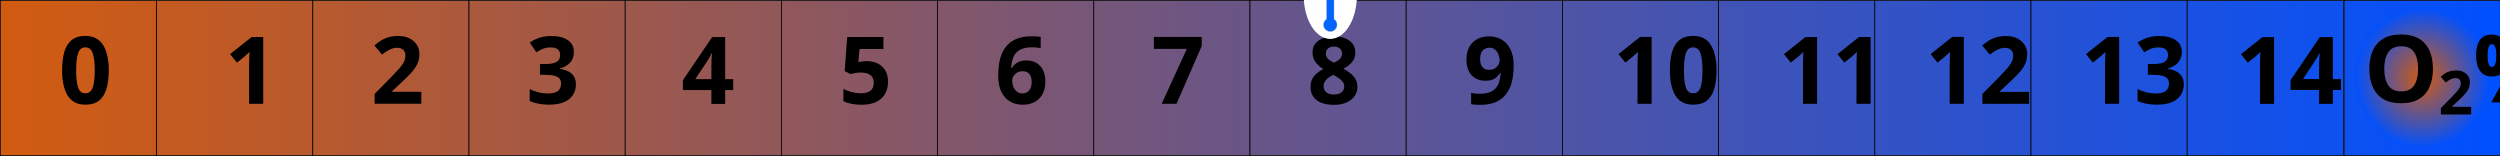
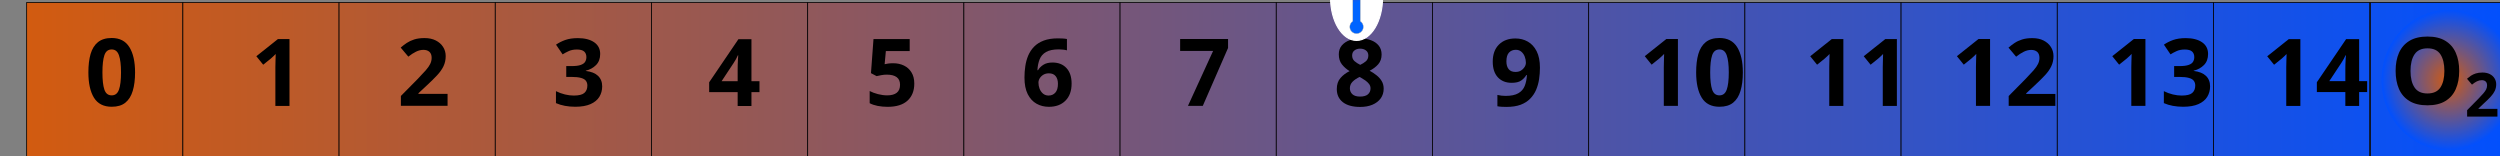
<svg xmlns="http://www.w3.org/2000/svg" xmlns:xlink="http://www.w3.org/1999/xlink" width="603.243mm" height="37.642mm" viewBox="0 0 603.243 37.642" version="1.1" id="svg8">
  <defs id="defs2">
    <linearGradient id="linearGradient1558">
      <stop style="stop-color:#d25b10;stop-opacity:1" offset="0" id="stop1554" />
      <stop style="stop-color:#0050ff;stop-opacity:1" offset="1" id="stop1556" />
    </linearGradient>
    <linearGradient xlink:href="#linearGradient1558" id="linearGradient2380" gradientUnits="userSpaceOnUse" x1="-158.791" y1="25.235" x2="444.452" y2="25.235" />
    <linearGradient xlink:href="#linearGradient1558" id="linearGradient2382" gradientUnits="userSpaceOnUse" x1="-158.791" y1="25.235" x2="444.452" y2="25.235" />
    <linearGradient xlink:href="#linearGradient1558" id="linearGradient2384" gradientUnits="userSpaceOnUse" x1="-158.791" y1="25.235" x2="444.452" y2="25.235" />
    <linearGradient xlink:href="#linearGradient1558" id="linearGradient2386" gradientUnits="userSpaceOnUse" x1="-158.791" y1="25.235" x2="444.452" y2="25.235" />
    <linearGradient xlink:href="#linearGradient1558" id="linearGradient2388" gradientUnits="userSpaceOnUse" x1="-158.791" y1="25.235" x2="444.452" y2="25.235" />
    <linearGradient xlink:href="#linearGradient1558" id="linearGradient2390" gradientUnits="userSpaceOnUse" x1="-158.791" y1="25.235" x2="444.452" y2="25.235" />
    <linearGradient xlink:href="#linearGradient1558" id="linearGradient2392" gradientUnits="userSpaceOnUse" x1="-158.791" y1="25.235" x2="444.452" y2="25.235" />
    <linearGradient xlink:href="#linearGradient1558" id="linearGradient2394" gradientUnits="userSpaceOnUse" x1="-158.791" y1="25.235" x2="444.452" y2="25.235" />
    <linearGradient xlink:href="#linearGradient1558" id="linearGradient2396" gradientUnits="userSpaceOnUse" x1="-158.791" y1="25.235" x2="444.452" y2="25.235" />
    <linearGradient xlink:href="#linearGradient1558" id="linearGradient2398" gradientUnits="userSpaceOnUse" x1="-158.791" y1="25.235" x2="444.452" y2="25.235" />
    <linearGradient xlink:href="#linearGradient1558" id="linearGradient2400" gradientUnits="userSpaceOnUse" x1="-158.791" y1="25.235" x2="444.452" y2="25.235" />
    <linearGradient xlink:href="#linearGradient1558" id="linearGradient2402" gradientUnits="userSpaceOnUse" x1="-158.791" y1="25.235" x2="444.452" y2="25.235" />
    <linearGradient xlink:href="#linearGradient1558" id="linearGradient2404" gradientUnits="userSpaceOnUse" x1="-158.791" y1="25.235" x2="444.452" y2="25.235" />
    <linearGradient xlink:href="#linearGradient1558" id="linearGradient2406" gradientUnits="userSpaceOnUse" x1="-158.791" y1="25.235" x2="444.452" y2="25.235" />
    <linearGradient xlink:href="#linearGradient1558" id="linearGradient2408" gradientUnits="userSpaceOnUse" x1="-158.791" y1="25.235" x2="444.452" y2="25.235" />
    <linearGradient xlink:href="#linearGradient1558" id="linearGradient2410" gradientUnits="userSpaceOnUse" x1="-158.791" y1="25.235" x2="444.452" y2="25.235" gradientTransform="translate(0.1789642)" />
    <linearGradient gradientTransform="matrix(-0.03330602,0,0,0.03330602,160.0995,-63.60227)" xlink:href="#red-to-blue" id="linearGradient985-4" x1="322.02" y1="8.408" x2="187.77" y2="489.913" gradientUnits="userSpaceOnUse" />
    <linearGradient id="red-to-blue">
      <stop id="stop1019" offset="0" style="stop-color:#ff0000;stop-opacity:1;" />
      <stop id="stop1021" offset="1" style="stop-color:#0064ff;stop-opacity:1" />
    </linearGradient>
    <radialGradient xlink:href="#linearGradient1558" id="radialGradient3201" cx="425.691" cy="25.235" fx="425.691" fy="25.235" r="16.286" gradientTransform="matrix(1,0,0,1.046921,0,-1.184046)" gradientUnits="userSpaceOnUse" />
  </defs>
  <g id="layer1" transform="translate(158.7913,-6.414294)">
    <text xml:space="preserve" style="font-style:normal;font-variant:normal;font-weight:normal;font-stretch:normal;font-size:16.933px;line-height:1.25;font-family:Uroob;-inkscape-font-specification:Uroob;letter-spacing:0px;word-spacing:0px;fill:#000000;fill-opacity:1;stroke:none;stroke-width:0.265;" x="-111.125" y="126.911" id="text930">
      <tspan id="tspan928" x="-111.125" y="136.171" style="stroke-width:0.265;-inkscape-font-specification:Uroob;font-family:Uroob;font-weight:normal;font-style:normal;font-stretch:normal;font-variant:normal;font-size:16.933px;" />
    </text>
    <text xml:space="preserve" style="font-style:normal;font-variant:normal;font-weight:normal;font-stretch:normal;font-size:16.933px;line-height:1.25;font-family:Uroob;-inkscape-font-specification:Uroob;letter-spacing:0px;word-spacing:0px;fill:#000000;fill-opacity:1;stroke:none;stroke-width:0.265;" x="-102.054" y="26.369" id="text1056">
      <tspan id="tspan1054" x="-102.054" y="35.629" style="stroke-width:0.265;-inkscape-font-specification:Uroob;font-family:Uroob;font-weight:normal;font-style:normal;font-stretch:normal;font-variant:normal;font-size:16.933px;" />
    </text>
    <g id="g2476">
-       <rect y="6.509" x="-158.697" height="37.452" width="37.691" id="rect833" style="opacity:1;fill:url(#linearGradient2380);fill-opacity:1;stroke:#000000;stroke-width:0.189;stroke-miterlimit:4;stroke-dasharray:none;stroke-opacity:1" class="oxygen-0" />
-       <rect y="6.509" x="-121.006" height="37.452" width="37.691" id="rect833-3" style="opacity:1;fill:url(#linearGradient2382);fill-opacity:1;stroke:#000000;stroke-width:0.189;stroke-miterlimit:4;stroke-dasharray:none;stroke-opacity:1" class="oxygen-1" />
-       <rect y="6.509" x="-83.315" height="37.452" width="37.691" id="rect833-6" style="opacity:1;fill:url(#linearGradient2384);fill-opacity:1;stroke:#000000;stroke-width:0.189;stroke-miterlimit:4;stroke-dasharray:none;stroke-opacity:1" class="oxygen-2" />
-       <rect y="6.509" x="-45.624" height="37.452" width="37.691" id="rect833-3-7" style="opacity:1;fill:url(#linearGradient2386);fill-opacity:1;stroke:#000000;stroke-width:0.189;stroke-miterlimit:4;stroke-dasharray:none;stroke-opacity:1" class="oxygen-3" />
-       <rect y="6.509" x="-7.933" height="37.452" width="37.691" id="rect833-5" style="opacity:1;fill:url(#linearGradient2388);fill-opacity:1;stroke:#000000;stroke-width:0.189;stroke-miterlimit:4;stroke-dasharray:none;stroke-opacity:1" class="oxygen-4" />
-       <rect y="6.509" x="29.758" height="37.452" width="37.691" id="rect833-3-3" style="opacity:1;fill:url(#linearGradient2390);fill-opacity:1;stroke:#000000;stroke-width:0.189;stroke-miterlimit:4;stroke-dasharray:none;stroke-opacity:1" class="oxygen-5" />
-       <rect y="6.509" x="67.449" height="37.452" width="37.691" id="rect833-6-5" style="opacity:1;fill:url(#linearGradient2392);fill-opacity:1;stroke:#000000;stroke-width:0.189;stroke-miterlimit:4;stroke-dasharray:none;stroke-opacity:1" class="oxygen-6" />
-       <rect y="6.509" x="105.139" height="37.452" width="37.691" id="rect833-3-7-6" style="opacity:1;fill:url(#linearGradient2394);fill-opacity:1;stroke:#000000;stroke-width:0.189;stroke-miterlimit:4;stroke-dasharray:none;stroke-opacity:1" class="oxygen-7" />
-       <rect y="6.509" x="142.83" height="37.452" width="37.691" id="rect833-2" style="opacity:1;fill:url(#linearGradient2396);fill-opacity:1;stroke:#000000;stroke-width:0.189;stroke-miterlimit:4;stroke-dasharray:none;stroke-opacity:1" class="oxygen-8" />
-       <rect y="6.509" x="180.521" height="37.452" width="37.691" id="rect833-3-9" style="opacity:1;fill:url(#linearGradient2398);fill-opacity:1;stroke:#000000;stroke-width:0.189;stroke-miterlimit:4;stroke-dasharray:none;stroke-opacity:1" class="oxygen-9" />
-       <rect y="6.509" x="218.212" height="37.452" width="37.691" id="rect833-6-1" style="opacity:1;fill:url(#linearGradient2400);fill-opacity:1;stroke:#000000;stroke-width:0.189;stroke-miterlimit:4;stroke-dasharray:none;stroke-opacity:1" class="oxygen-10" />
-       <rect y="6.509" x="255.903" height="37.452" width="37.691" id="rect833-3-7-2" style="opacity:1;fill:url(#linearGradient2402);fill-opacity:1;stroke:#000000;stroke-width:0.189;stroke-miterlimit:4;stroke-dasharray:none;stroke-opacity:1" class="oxygen-11" />
-       <rect y="6.509" x="293.594" height="37.452" width="37.691" id="rect833-5-7" style="opacity:1;fill:url(#linearGradient2404);fill-opacity:1;stroke:#000000;stroke-width:0.189;stroke-miterlimit:4;stroke-dasharray:none;stroke-opacity:1" class="oxygen-12" />
-       <rect y="6.509" x="331.285" height="37.452" width="37.691" id="rect833-3-3-0" style="opacity:1;fill:url(#linearGradient2406);fill-opacity:1;stroke:#000000;stroke-width:0.189;stroke-miterlimit:4;stroke-dasharray:none;stroke-opacity:1" class="oxygen-13" />
-       <rect y="6.509" x="368.976" height="37.452" width="37.691" id="rect833-6-5-9" style="opacity:1;fill:url(#linearGradient2408);fill-opacity:1;stroke:#000000;stroke-width:0.189;stroke-miterlimit:4;stroke-dasharray:none;stroke-opacity:1" class="oxygen-14" />
-       <rect y="6.509" x="406.845" height="37.452" width="37.691" id="rect833-3-7-6-3" style="opacity:1;fill:url(#linearGradient2410);fill-opacity:1;stroke:#000000;stroke-width:0.189;stroke-miterlimit:4;stroke-dasharray:none;stroke-opacity:1" />
-       <text id="text1052" y="31.453" x="-144.619" style="font-style:normal;font-variant:normal;font-weight:bold;font-stretch:normal;font-size:22.578px;line-height:1.25;font-family:Uroob;-inkscape-font-specification:'Uroob, Bold';font-variant-ligatures:normal;font-variant-caps:normal;font-variant-numeric:normal;font-feature-settings:normal;text-align:start;letter-spacing:0px;word-spacing:0px;writing-mode:lr-tb;text-anchor:start;fill:#000000;fill-opacity:1;stroke:none;stroke-width:0.265" xml:space="preserve">
-         <tspan style="font-style:normal;font-variant:normal;font-weight:bold;font-stretch:normal;font-size:22.578px;font-family:Uroob;-inkscape-font-specification:'Uroob, Bold';font-variant-ligatures:normal;font-variant-caps:normal;font-variant-numeric:normal;font-feature-settings:normal;text-align:start;writing-mode:lr-tb;text-anchor:start;stroke-width:0.265" y="31.453" x="-144.619" id="tspan1050">0</tspan>
-       </text>
-       <text id="text1060" y="31.464" x="-104.605" style="font-style:normal;font-variant:normal;font-weight:bold;font-stretch:normal;font-size:22.578px;line-height:1.25;font-family:Uroob;-inkscape-font-specification:'Uroob, Bold';font-variant-ligatures:normal;font-variant-caps:normal;font-variant-numeric:normal;font-feature-settings:normal;text-align:start;letter-spacing:0px;word-spacing:0px;writing-mode:lr-tb;text-anchor:start;fill:#000000;fill-opacity:1;stroke:none;stroke-width:0.265" xml:space="preserve">
-         <tspan style="font-style:normal;font-variant:normal;font-weight:bold;font-stretch:normal;font-size:22.578px;font-family:Uroob;-inkscape-font-specification:'Uroob, Bold';font-variant-ligatures:normal;font-variant-caps:normal;font-variant-numeric:normal;font-feature-settings:normal;text-align:start;writing-mode:lr-tb;text-anchor:start;stroke-width:0.265" y="31.464" x="-104.605" id="tspan1058">1</tspan>
-       </text>
-       <text id="text1064" y="31.442" x="-69.304" style="font-style:normal;font-variant:normal;font-weight:bold;font-stretch:normal;font-size:22.578px;line-height:1.25;font-family:Uroob;-inkscape-font-specification:'Uroob, Bold';font-variant-ligatures:normal;font-variant-caps:normal;font-variant-numeric:normal;font-feature-settings:normal;text-align:start;letter-spacing:0px;word-spacing:0px;writing-mode:lr-tb;text-anchor:start;fill:#000000;fill-opacity:1;stroke:none;stroke-width:0.265" xml:space="preserve">
-         <tspan style="font-style:normal;font-variant:normal;font-weight:bold;font-stretch:normal;font-size:22.578px;font-family:Uroob;-inkscape-font-specification:'Uroob, Bold';font-variant-ligatures:normal;font-variant-caps:normal;font-variant-numeric:normal;font-feature-settings:normal;text-align:start;writing-mode:lr-tb;text-anchor:start;stroke-width:0.265" y="31.442" x="-69.304" id="tspan1062">2</tspan>
-       </text>
-       <text id="text1068" y="31.453" x="-31.839" style="font-style:normal;font-variant:normal;font-weight:bold;font-stretch:normal;font-size:22.578px;line-height:1.25;font-family:Uroob;-inkscape-font-specification:'Uroob, Bold';font-variant-ligatures:normal;font-variant-caps:normal;font-variant-numeric:normal;font-feature-settings:normal;text-align:start;letter-spacing:0px;word-spacing:0px;writing-mode:lr-tb;text-anchor:start;fill:#000000;fill-opacity:1;stroke:none;stroke-width:0.265" xml:space="preserve">
-         <tspan style="font-style:normal;font-variant:normal;font-weight:bold;font-stretch:normal;font-size:22.578px;font-family:Uroob;-inkscape-font-specification:'Uroob, Bold';font-variant-ligatures:normal;font-variant-caps:normal;font-variant-numeric:normal;font-feature-settings:normal;text-align:start;writing-mode:lr-tb;text-anchor:start;stroke-width:0.265" y="31.453" x="-31.839" id="tspan1066">3</tspan>
-       </text>
-       <text id="text1072" y="31.486" x="5.599" style="font-style:normal;font-variant:normal;font-weight:bold;font-stretch:normal;font-size:22.578px;line-height:1.25;font-family:Uroob;-inkscape-font-specification:'Uroob, Bold';font-variant-ligatures:normal;font-variant-caps:normal;font-variant-numeric:normal;font-feature-settings:normal;text-align:start;letter-spacing:0px;word-spacing:0px;writing-mode:lr-tb;text-anchor:start;fill:#000000;fill-opacity:1;stroke:none;stroke-width:0.265" xml:space="preserve">
-         <tspan style="font-style:normal;font-variant:normal;font-weight:bold;font-stretch:normal;font-size:22.578px;font-family:Uroob;-inkscape-font-specification:'Uroob, Bold';font-variant-ligatures:normal;font-variant-caps:normal;font-variant-numeric:normal;font-feature-settings:normal;text-align:start;writing-mode:lr-tb;text-anchor:start;stroke-width:0.265" y="31.486" x="5.599" id="tspan1070">4</tspan>
-       </text>
-       <text id="text1076" y="31.469" x="43.609" style="font-style:normal;font-variant:normal;font-weight:bold;font-stretch:normal;font-size:22.578px;line-height:1.25;font-family:Uroob;-inkscape-font-specification:'Uroob, Bold';font-variant-ligatures:normal;font-variant-caps:normal;font-variant-numeric:normal;font-feature-settings:normal;text-align:start;letter-spacing:0px;word-spacing:0px;writing-mode:lr-tb;text-anchor:start;fill:#000000;fill-opacity:1;stroke:none;stroke-width:0.265" xml:space="preserve">
-         <tspan style="font-style:normal;font-variant:normal;font-weight:bold;font-stretch:normal;font-size:22.578px;font-family:Uroob;-inkscape-font-specification:'Uroob, Bold';font-variant-ligatures:normal;font-variant-caps:normal;font-variant-numeric:normal;font-feature-settings:normal;text-align:start;writing-mode:lr-tb;text-anchor:start;stroke-width:0.265" y="31.469" x="43.609" id="tspan1074">5</tspan>
-       </text>
-       <text id="text1080" y="31.464" x="81.272" style="font-style:normal;font-variant:normal;font-weight:bold;font-stretch:normal;font-size:22.578px;line-height:1.25;font-family:Uroob;-inkscape-font-specification:'Uroob, Bold';font-variant-ligatures:normal;font-variant-caps:normal;font-variant-numeric:normal;font-feature-settings:normal;text-align:start;letter-spacing:0px;word-spacing:0px;writing-mode:lr-tb;text-anchor:start;fill:#000000;fill-opacity:1;stroke:none;stroke-width:0.265" xml:space="preserve">
-         <tspan style="font-style:normal;font-variant:normal;font-weight:bold;font-stretch:normal;font-size:22.578px;font-family:Uroob;-inkscape-font-specification:'Uroob, Bold';font-variant-ligatures:normal;font-variant-caps:normal;font-variant-numeric:normal;font-feature-settings:normal;text-align:start;writing-mode:lr-tb;text-anchor:start;stroke-width:0.265" y="31.464" x="81.272" id="tspan1078">6</tspan>
-       </text>
-       <text id="text1084" y="31.453" x="119.024" style="font-style:normal;font-variant:normal;font-weight:bold;font-stretch:normal;font-size:22.578px;line-height:1.25;font-family:Uroob;-inkscape-font-specification:'Uroob, Bold';font-variant-ligatures:normal;font-variant-caps:normal;font-variant-numeric:normal;font-feature-settings:normal;text-align:start;letter-spacing:0px;word-spacing:0px;writing-mode:lr-tb;text-anchor:start;fill:#000000;fill-opacity:1;stroke:none;stroke-width:0.265" xml:space="preserve">
-         <tspan style="font-style:normal;font-variant:normal;font-weight:bold;font-stretch:normal;font-size:22.578px;font-family:Uroob;-inkscape-font-specification:'Uroob, Bold';font-variant-ligatures:normal;font-variant-caps:normal;font-variant-numeric:normal;font-feature-settings:normal;text-align:start;writing-mode:lr-tb;text-anchor:start;stroke-width:0.265" y="31.453" x="119.024" id="tspan1082">7</tspan>
-       </text>
-       <text id="text1088" y="31.497" x="156.638" style="font-style:normal;font-variant:normal;font-weight:bold;font-stretch:normal;font-size:22.578px;line-height:1.25;font-family:Uroob;-inkscape-font-specification:'Uroob, Bold';font-variant-ligatures:normal;font-variant-caps:normal;font-variant-numeric:normal;font-feature-settings:normal;text-align:start;letter-spacing:0px;word-spacing:0px;writing-mode:lr-tb;text-anchor:start;fill:#000000;fill-opacity:1;stroke:none;stroke-width:0.265" xml:space="preserve">
-         <tspan style="font-style:normal;font-variant:normal;font-weight:bold;font-stretch:normal;font-size:22.578px;font-family:Uroob;-inkscape-font-specification:'Uroob, Bold';font-variant-ligatures:normal;font-variant-caps:normal;font-variant-numeric:normal;font-feature-settings:normal;text-align:start;writing-mode:lr-tb;text-anchor:start;stroke-width:0.265" y="31.497" x="156.638" id="tspan1086">8</tspan>
-       </text>
-       <text id="text1092" y="31.486" x="194.345" style="font-style:normal;font-variant:normal;font-weight:bold;font-stretch:normal;font-size:22.578px;line-height:1.25;font-family:Uroob;-inkscape-font-specification:'Uroob, Bold';font-variant-ligatures:normal;font-variant-caps:normal;font-variant-numeric:normal;font-feature-settings:normal;text-align:start;letter-spacing:0px;word-spacing:0px;writing-mode:lr-tb;text-anchor:start;fill:#000000;fill-opacity:1;stroke:none;stroke-width:0.265" xml:space="preserve">
-         <tspan style="font-style:normal;font-variant:normal;font-weight:bold;font-stretch:normal;font-size:22.578px;font-family:Uroob;-inkscape-font-specification:'Uroob, Bold';font-variant-ligatures:normal;font-variant-caps:normal;font-variant-numeric:normal;font-feature-settings:normal;text-align:start;writing-mode:lr-tb;text-anchor:start;stroke-width:0.265" y="31.486" x="194.345" id="tspan1090">9</tspan>
-       </text>
-       <text id="text1096" y="31.453" x="230.418" style="font-style:normal;font-variant:normal;font-weight:bold;font-stretch:normal;font-size:22.578px;line-height:1.25;font-family:Uroob;-inkscape-font-specification:'Uroob, Bold';font-variant-ligatures:normal;font-variant-caps:normal;font-variant-numeric:normal;font-feature-settings:normal;text-align:start;letter-spacing:0px;word-spacing:0px;writing-mode:lr-tb;text-anchor:start;fill:#000000;fill-opacity:1;stroke:none;stroke-width:0.265" xml:space="preserve">
-         <tspan style="font-style:normal;font-variant:normal;font-weight:bold;font-stretch:normal;font-size:22.578px;font-family:Uroob;-inkscape-font-specification:'Uroob, Bold';font-variant-ligatures:normal;font-variant-caps:normal;font-variant-numeric:normal;font-feature-settings:normal;text-align:start;writing-mode:lr-tb;text-anchor:start;stroke-width:0.265" y="31.453" x="230.418" id="tspan1094">10</tspan>
-       </text>
-       <text id="text1100" y="31.464" x="270.341" style="font-style:normal;font-variant:normal;font-weight:bold;font-stretch:normal;font-size:22.578px;line-height:1.25;font-family:Uroob;-inkscape-font-specification:'Uroob, Bold';font-variant-ligatures:normal;font-variant-caps:normal;font-variant-numeric:normal;font-feature-settings:normal;text-align:start;letter-spacing:0px;word-spacing:0px;writing-mode:lr-tb;text-anchor:start;fill:#000000;fill-opacity:1;stroke:none;stroke-width:0.265;opacity:1;" xml:space="preserve">
-         <tspan style="font-style:normal;font-variant:normal;font-weight:bold;font-stretch:normal;font-size:22.578px;font-family:Uroob;-inkscape-font-specification:'Uroob, Bold';font-variant-ligatures:normal;font-variant-caps:normal;font-variant-numeric:normal;font-feature-settings:normal;text-align:start;writing-mode:lr-tb;text-anchor:start;stroke-width:0.265;" y="31.464" x="270.341" id="tspan1098">11</tspan>
-       </text>
-       <text id="text1104" y="31.453" x="305.739" style="font-style:normal;font-variant:normal;font-weight:bold;font-stretch:normal;font-size:22.578px;line-height:1.25;font-family:Uroob;-inkscape-font-specification:'Uroob, Bold';font-variant-ligatures:normal;font-variant-caps:normal;font-variant-numeric:normal;font-feature-settings:normal;text-align:start;letter-spacing:0px;word-spacing:0px;writing-mode:lr-tb;text-anchor:start;fill:#000000;fill-opacity:1;stroke:none;stroke-width:0.265;opacity:1;" xml:space="preserve">
-         <tspan style="font-style:normal;font-variant:normal;font-weight:bold;font-stretch:normal;font-size:22.578px;font-family:Uroob;-inkscape-font-specification:'Uroob, Bold';font-variant-ligatures:normal;font-variant-caps:normal;font-variant-numeric:normal;font-feature-settings:normal;text-align:start;writing-mode:lr-tb;text-anchor:start;stroke-width:0.265;" y="31.453" x="305.739" id="tspan1102">12</tspan>
-       </text>
-       <text id="text1108" y="31.453" x="343.226" style="font-style:normal;font-variant:normal;font-weight:bold;font-stretch:normal;font-size:22.578px;line-height:1.25;font-family:Uroob;-inkscape-font-specification:'Uroob, Bold';font-variant-ligatures:normal;font-variant-caps:normal;font-variant-numeric:normal;font-feature-settings:normal;text-align:start;letter-spacing:0px;word-spacing:0px;writing-mode:lr-tb;text-anchor:start;fill:#000000;fill-opacity:1;stroke:none;stroke-width:0.265;opacity:1;" xml:space="preserve">
-         <tspan style="font-style:normal;font-variant:normal;font-weight:bold;font-stretch:normal;font-size:22.578px;font-family:Uroob;-inkscape-font-specification:'Uroob, Bold';font-variant-ligatures:normal;font-variant-caps:normal;font-variant-numeric:normal;font-feature-settings:normal;text-align:start;writing-mode:lr-tb;text-anchor:start;stroke-width:0.265;" y="31.453" x="343.226" id="tspan1106">13</tspan>
-       </text>
-       <text id="text1112" y="31.475" x="380.614" style="font-style:normal;font-variant:normal;font-weight:bold;font-stretch:normal;font-size:22.578px;line-height:1.25;font-family:Uroob;-inkscape-font-specification:'Uroob, Bold';font-variant-ligatures:normal;font-variant-caps:normal;font-variant-numeric:normal;font-feature-settings:normal;text-align:start;letter-spacing:0px;word-spacing:0px;writing-mode:lr-tb;text-anchor:start;fill:#000000;fill-opacity:1;stroke:none;stroke-width:0.265;opacity:1;" xml:space="preserve">
-         <tspan style="font-style:normal;font-variant:normal;font-weight:bold;font-stretch:normal;font-size:22.578px;font-family:Uroob;-inkscape-font-specification:'Uroob, Bold';font-variant-ligatures:normal;font-variant-caps:normal;font-variant-numeric:normal;font-feature-settings:normal;text-align:start;writing-mode:lr-tb;text-anchor:start;stroke-width:0.265;" y="31.475" x="380.614" id="tspan1110">14</tspan>
-       </text>
-       <ellipse style="opacity:1;fill:url(#radialGradient3201);fill-opacity:1;stroke:none;stroke-width:0.264;stroke-miterlimit:4;stroke-dasharray:none;stroke-opacity:1" id="path3199" cx="425.691" cy="25.235" rx="16.154" ry="16.918" />
-       <text id="text1116" y="31.104" x="411.613" style="font-style:normal;font-variant:normal;font-weight:bold;font-stretch:normal;font-size:22.578px;line-height:1.25;font-family:Uroob;-inkscape-font-specification:'Uroob, Bold';font-variant-ligatures:normal;font-variant-caps:normal;font-variant-numeric:normal;font-feature-settings:normal;text-align:start;letter-spacing:0px;word-spacing:0px;writing-mode:lr-tb;text-anchor:start;fill:#000000;fill-opacity:1;stroke:none;stroke-width:0.265;opacity:1;" xml:space="preserve">
-         <tspan style="font-style:normal;font-variant:normal;font-weight:bold;font-stretch:normal;font-size:22.578px;font-family:Uroob;-inkscape-font-specification:'Uroob, Bold';font-variant-ligatures:normal;font-variant-caps:normal;font-variant-numeric:normal;font-feature-settings:normal;text-align:start;writing-mode:lr-tb;text-anchor:start;stroke-width:0.265;" y="31.104" x="411.613" id="tspan1114">O<tspan id="tspan3146" style="font-size:65%;baseline-shift:sub;">2</tspan>%</tspan>
-       </text>
-       <g id="g3144" transform="matrix(0.5714059,0,0,0.5714059,76.84985,32.82853)">
-         <ellipse ry="18.077" rx="10.975" cy="-48.123" cx="149.374" id="path3140" style="opacity:1;fill:#ffffff;fill-opacity:1;stroke:#ffffff;stroke-width:0.5;stroke-miterlimit:4;stroke-dasharray:none;stroke-opacity:1" />
-         <path id="path95-5" d="m 149.374,-63.322 a 1.571,1.477 0 0 1 1.567,1.407 h 0.003 v 0.057 a 1.571,1.477 0 0 1 7.3e-4,0.013 1.571,1.477 0 0 1 -7.3e-4,0.019 v 23.665 a 2.855,2.855 0 0 1 1.285,2.382 2.855,2.855 0 0 1 -2.855,2.855 2.855,2.855 0 0 1 -2.855,-2.855 2.855,2.855 0 0 1 1.285,-2.382 v -23.671 a 1.571,1.477 0 0 1 -7.3e-4,-0.013 1.571,1.477 0 0 1 7.3e-4,-0.019 v -0.051 h 0.002 a 1.571,1.477 0 0 1 1.568,-1.407 z" style="fill:url(#linearGradient985-4);fill-opacity:1;stroke:#a7a7a7;stroke-width:0.151;stroke-miterlimit:4;stroke-dasharray:none;stroke-opacity:1" />
+       <g id="g6642">
+         <rect rx="13.607" ry="23.435" y="-1.963" x="-163.327" height="55.94" width="625.173" id="rect6053" style="opacity:1;fill:#808080;fill-opacity:1;fill-rule:evenodd;stroke:#ffffff;stroke-width:0.5;stroke-miterlimit:4;stroke-dasharray:none;stroke-opacity:1" />
+         <g transform="translate(6.339577,0.5029703)" id="g6108">
+           <rect y="6.509" x="-158.697" height="37.452" width="37.691" id="rect833" style="opacity:1;fill:url(#linearGradient2380);fill-opacity:1;stroke:#000000;stroke-width:0.189;stroke-miterlimit:4;stroke-dasharray:none;stroke-opacity:1" class="oxygen-0" />
+           <rect y="6.509" x="-121.006" height="37.452" width="37.691" id="rect833-3" style="opacity:1;fill:url(#linearGradient2382);fill-opacity:1;stroke:#000000;stroke-width:0.189;stroke-miterlimit:4;stroke-dasharray:none;stroke-opacity:1" class="oxygen-1" />
+           <rect y="6.509" x="-83.315" height="37.452" width="37.691" id="rect833-6" style="opacity:1;fill:url(#linearGradient2384);fill-opacity:1;stroke:#000000;stroke-width:0.189;stroke-miterlimit:4;stroke-dasharray:none;stroke-opacity:1" class="oxygen-2" />
+           <rect y="6.509" x="-45.624" height="37.452" width="37.691" id="rect833-3-7" style="opacity:1;fill:url(#linearGradient2386);fill-opacity:1;stroke:#000000;stroke-width:0.189;stroke-miterlimit:4;stroke-dasharray:none;stroke-opacity:1" class="oxygen-3" />
+           <rect y="6.509" x="-7.933" height="37.452" width="37.691" id="rect833-5" style="opacity:1;fill:url(#linearGradient2388);fill-opacity:1;stroke:#000000;stroke-width:0.189;stroke-miterlimit:4;stroke-dasharray:none;stroke-opacity:1" class="oxygen-4" />
+           <rect y="6.509" x="29.758" height="37.452" width="37.691" id="rect833-3-3" style="opacity:1;fill:url(#linearGradient2390);fill-opacity:1;stroke:#000000;stroke-width:0.189;stroke-miterlimit:4;stroke-dasharray:none;stroke-opacity:1" class="oxygen-5" />
+           <rect y="6.509" x="67.449" height="37.452" width="37.691" id="rect833-6-5" style="opacity:1;fill:url(#linearGradient2392);fill-opacity:1;stroke:#000000;stroke-width:0.189;stroke-miterlimit:4;stroke-dasharray:none;stroke-opacity:1" class="oxygen-6" />
+           <rect y="6.509" x="105.139" height="37.452" width="37.691" id="rect833-3-7-6" style="opacity:1;fill:url(#linearGradient2394);fill-opacity:1;stroke:#000000;stroke-width:0.189;stroke-miterlimit:4;stroke-dasharray:none;stroke-opacity:1" class="oxygen-7" />
+           <rect y="6.509" x="142.83" height="37.452" width="37.691" id="rect833-2" style="opacity:1;fill:url(#linearGradient2396);fill-opacity:1;stroke:#000000;stroke-width:0.189;stroke-miterlimit:4;stroke-dasharray:none;stroke-opacity:1" class="oxygen-8" />
+           <rect y="6.509" x="180.521" height="37.452" width="37.691" id="rect833-3-9" style="opacity:1;fill:url(#linearGradient2398);fill-opacity:1;stroke:#000000;stroke-width:0.189;stroke-miterlimit:4;stroke-dasharray:none;stroke-opacity:1" class="oxygen-9" />
+           <rect y="6.509" x="218.212" height="37.452" width="37.691" id="rect833-6-1" style="opacity:1;fill:url(#linearGradient2400);fill-opacity:1;stroke:#000000;stroke-width:0.189;stroke-miterlimit:4;stroke-dasharray:none;stroke-opacity:1" class="oxygen-10" />
+           <rect y="6.509" x="255.903" height="37.452" width="37.691" id="rect833-3-7-2" style="opacity:1;fill:url(#linearGradient2402);fill-opacity:1;stroke:#000000;stroke-width:0.189;stroke-miterlimit:4;stroke-dasharray:none;stroke-opacity:1" class="oxygen-11" />
+           <rect y="6.509" x="293.594" height="37.452" width="37.691" id="rect833-5-7" style="opacity:1;fill:url(#linearGradient2404);fill-opacity:1;stroke:#000000;stroke-width:0.189;stroke-miterlimit:4;stroke-dasharray:none;stroke-opacity:1" class="oxygen-12" />
+           <rect y="6.509" x="331.285" height="37.452" width="37.691" id="rect833-3-3-0" style="opacity:1;fill:url(#linearGradient2406);fill-opacity:1;stroke:#000000;stroke-width:0.189;stroke-miterlimit:4;stroke-dasharray:none;stroke-opacity:1" class="oxygen-13" />
+           <rect y="6.509" x="368.976" height="37.452" width="37.691" id="rect833-6-5-9" style="opacity:1;fill:url(#linearGradient2408);fill-opacity:1;stroke:#000000;stroke-width:0.189;stroke-miterlimit:4;stroke-dasharray:none;stroke-opacity:1" class="oxygen-14" />
+           <rect y="6.509" x="406.845" height="37.452" width="37.691" id="rect833-3-7-6-3" style="opacity:1;fill:url(#linearGradient2410);fill-opacity:1;stroke:#000000;stroke-width:0.189;stroke-miterlimit:4;stroke-dasharray:none;stroke-opacity:1" />
+           <text id="text1052" y="31.453" x="-144.619" style="font-style:normal;font-variant:normal;font-weight:bold;font-stretch:normal;font-size:22.578px;line-height:1.25;font-family:Uroob;-inkscape-font-specification:'Uroob, Bold';font-variant-ligatures:normal;font-variant-caps:normal;font-variant-numeric:normal;font-feature-settings:normal;text-align:start;letter-spacing:0px;word-spacing:0px;writing-mode:lr-tb;text-anchor:start;fill:#000000;fill-opacity:1;stroke:none;stroke-width:0.265" xml:space="preserve">
+             <tspan style="font-style:normal;font-variant:normal;font-weight:bold;font-stretch:normal;font-size:22.578px;font-family:Uroob;-inkscape-font-specification:'Uroob, Bold';font-variant-ligatures:normal;font-variant-caps:normal;font-variant-numeric:normal;font-feature-settings:normal;text-align:start;writing-mode:lr-tb;text-anchor:start;stroke-width:0.265" y="31.453" x="-144.619" id="tspan1050">0</tspan>
+           </text>
+           <text id="text1060" y="31.464" x="-104.605" style="font-style:normal;font-variant:normal;font-weight:bold;font-stretch:normal;font-size:22.578px;line-height:1.25;font-family:Uroob;-inkscape-font-specification:'Uroob, Bold';font-variant-ligatures:normal;font-variant-caps:normal;font-variant-numeric:normal;font-feature-settings:normal;text-align:start;letter-spacing:0px;word-spacing:0px;writing-mode:lr-tb;text-anchor:start;fill:#000000;fill-opacity:1;stroke:none;stroke-width:0.265" xml:space="preserve">
+             <tspan style="font-style:normal;font-variant:normal;font-weight:bold;font-stretch:normal;font-size:22.578px;font-family:Uroob;-inkscape-font-specification:'Uroob, Bold';font-variant-ligatures:normal;font-variant-caps:normal;font-variant-numeric:normal;font-feature-settings:normal;text-align:start;writing-mode:lr-tb;text-anchor:start;stroke-width:0.265" y="31.464" x="-104.605" id="tspan1058">1</tspan>
+           </text>
+           <text id="text1064" y="31.442" x="-69.304" style="font-style:normal;font-variant:normal;font-weight:bold;font-stretch:normal;font-size:22.578px;line-height:1.25;font-family:Uroob;-inkscape-font-specification:'Uroob, Bold';font-variant-ligatures:normal;font-variant-caps:normal;font-variant-numeric:normal;font-feature-settings:normal;text-align:start;letter-spacing:0px;word-spacing:0px;writing-mode:lr-tb;text-anchor:start;fill:#000000;fill-opacity:1;stroke:none;stroke-width:0.265" xml:space="preserve">
+             <tspan style="font-style:normal;font-variant:normal;font-weight:bold;font-stretch:normal;font-size:22.578px;font-family:Uroob;-inkscape-font-specification:'Uroob, Bold';font-variant-ligatures:normal;font-variant-caps:normal;font-variant-numeric:normal;font-feature-settings:normal;text-align:start;writing-mode:lr-tb;text-anchor:start;stroke-width:0.265" y="31.442" x="-69.304" id="tspan1062">2</tspan>
+           </text>
+           <text id="text1068" y="31.453" x="-31.839" style="font-style:normal;font-variant:normal;font-weight:bold;font-stretch:normal;font-size:22.578px;line-height:1.25;font-family:Uroob;-inkscape-font-specification:'Uroob, Bold';font-variant-ligatures:normal;font-variant-caps:normal;font-variant-numeric:normal;font-feature-settings:normal;text-align:start;letter-spacing:0px;word-spacing:0px;writing-mode:lr-tb;text-anchor:start;fill:#000000;fill-opacity:1;stroke:none;stroke-width:0.265" xml:space="preserve">
+             <tspan style="font-style:normal;font-variant:normal;font-weight:bold;font-stretch:normal;font-size:22.578px;font-family:Uroob;-inkscape-font-specification:'Uroob, Bold';font-variant-ligatures:normal;font-variant-caps:normal;font-variant-numeric:normal;font-feature-settings:normal;text-align:start;writing-mode:lr-tb;text-anchor:start;stroke-width:0.265" y="31.453" x="-31.839" id="tspan1066">3</tspan>
+           </text>
+           <text id="text1072" y="31.486" x="5.599" style="font-style:normal;font-variant:normal;font-weight:bold;font-stretch:normal;font-size:22.578px;line-height:1.25;font-family:Uroob;-inkscape-font-specification:'Uroob, Bold';font-variant-ligatures:normal;font-variant-caps:normal;font-variant-numeric:normal;font-feature-settings:normal;text-align:start;letter-spacing:0px;word-spacing:0px;writing-mode:lr-tb;text-anchor:start;fill:#000000;fill-opacity:1;stroke:none;stroke-width:0.265" xml:space="preserve">
+             <tspan style="font-style:normal;font-variant:normal;font-weight:bold;font-stretch:normal;font-size:22.578px;font-family:Uroob;-inkscape-font-specification:'Uroob, Bold';font-variant-ligatures:normal;font-variant-caps:normal;font-variant-numeric:normal;font-feature-settings:normal;text-align:start;writing-mode:lr-tb;text-anchor:start;stroke-width:0.265" y="31.486" x="5.599" id="tspan1070">4</tspan>
+           </text>
+           <text id="text1076" y="31.469" x="43.609" style="font-style:normal;font-variant:normal;font-weight:bold;font-stretch:normal;font-size:22.578px;line-height:1.25;font-family:Uroob;-inkscape-font-specification:'Uroob, Bold';font-variant-ligatures:normal;font-variant-caps:normal;font-variant-numeric:normal;font-feature-settings:normal;text-align:start;letter-spacing:0px;word-spacing:0px;writing-mode:lr-tb;text-anchor:start;fill:#000000;fill-opacity:1;stroke:none;stroke-width:0.265" xml:space="preserve">
+             <tspan style="font-style:normal;font-variant:normal;font-weight:bold;font-stretch:normal;font-size:22.578px;font-family:Uroob;-inkscape-font-specification:'Uroob, Bold';font-variant-ligatures:normal;font-variant-caps:normal;font-variant-numeric:normal;font-feature-settings:normal;text-align:start;writing-mode:lr-tb;text-anchor:start;stroke-width:0.265" y="31.469" x="43.609" id="tspan1074">5</tspan>
+           </text>
+           <text id="text1080" y="31.464" x="81.272" style="font-style:normal;font-variant:normal;font-weight:bold;font-stretch:normal;font-size:22.578px;line-height:1.25;font-family:Uroob;-inkscape-font-specification:'Uroob, Bold';font-variant-ligatures:normal;font-variant-caps:normal;font-variant-numeric:normal;font-feature-settings:normal;text-align:start;letter-spacing:0px;word-spacing:0px;writing-mode:lr-tb;text-anchor:start;fill:#000000;fill-opacity:1;stroke:none;stroke-width:0.265" xml:space="preserve">
+             <tspan style="font-style:normal;font-variant:normal;font-weight:bold;font-stretch:normal;font-size:22.578px;font-family:Uroob;-inkscape-font-specification:'Uroob, Bold';font-variant-ligatures:normal;font-variant-caps:normal;font-variant-numeric:normal;font-feature-settings:normal;text-align:start;writing-mode:lr-tb;text-anchor:start;stroke-width:0.265" y="31.464" x="81.272" id="tspan1078">6</tspan>
+           </text>
+           <text id="text1084" y="31.453" x="119.024" style="font-style:normal;font-variant:normal;font-weight:bold;font-stretch:normal;font-size:22.578px;line-height:1.25;font-family:Uroob;-inkscape-font-specification:'Uroob, Bold';font-variant-ligatures:normal;font-variant-caps:normal;font-variant-numeric:normal;font-feature-settings:normal;text-align:start;letter-spacing:0px;word-spacing:0px;writing-mode:lr-tb;text-anchor:start;fill:#000000;fill-opacity:1;stroke:none;stroke-width:0.265" xml:space="preserve">
+             <tspan style="font-style:normal;font-variant:normal;font-weight:bold;font-stretch:normal;font-size:22.578px;font-family:Uroob;-inkscape-font-specification:'Uroob, Bold';font-variant-ligatures:normal;font-variant-caps:normal;font-variant-numeric:normal;font-feature-settings:normal;text-align:start;writing-mode:lr-tb;text-anchor:start;stroke-width:0.265" y="31.453" x="119.024" id="tspan1082">7</tspan>
+           </text>
+           <text id="text1088" y="31.497" x="156.638" style="font-style:normal;font-variant:normal;font-weight:bold;font-stretch:normal;font-size:22.578px;line-height:1.25;font-family:Uroob;-inkscape-font-specification:'Uroob, Bold';font-variant-ligatures:normal;font-variant-caps:normal;font-variant-numeric:normal;font-feature-settings:normal;text-align:start;letter-spacing:0px;word-spacing:0px;writing-mode:lr-tb;text-anchor:start;fill:#000000;fill-opacity:1;stroke:none;stroke-width:0.265" xml:space="preserve">
+             <tspan style="font-style:normal;font-variant:normal;font-weight:bold;font-stretch:normal;font-size:22.578px;font-family:Uroob;-inkscape-font-specification:'Uroob, Bold';font-variant-ligatures:normal;font-variant-caps:normal;font-variant-numeric:normal;font-feature-settings:normal;text-align:start;writing-mode:lr-tb;text-anchor:start;stroke-width:0.265" y="31.497" x="156.638" id="tspan1086">8</tspan>
+           </text>
+           <text id="text1092" y="31.486" x="194.345" style="font-style:normal;font-variant:normal;font-weight:bold;font-stretch:normal;font-size:22.578px;line-height:1.25;font-family:Uroob;-inkscape-font-specification:'Uroob, Bold';font-variant-ligatures:normal;font-variant-caps:normal;font-variant-numeric:normal;font-feature-settings:normal;text-align:start;letter-spacing:0px;word-spacing:0px;writing-mode:lr-tb;text-anchor:start;fill:#000000;fill-opacity:1;stroke:none;stroke-width:0.265" xml:space="preserve">
+             <tspan style="font-style:normal;font-variant:normal;font-weight:bold;font-stretch:normal;font-size:22.578px;font-family:Uroob;-inkscape-font-specification:'Uroob, Bold';font-variant-ligatures:normal;font-variant-caps:normal;font-variant-numeric:normal;font-feature-settings:normal;text-align:start;writing-mode:lr-tb;text-anchor:start;stroke-width:0.265" y="31.486" x="194.345" id="tspan1090">9</tspan>
+           </text>
+           <text id="text1096" y="31.453" x="230.418" style="font-style:normal;font-variant:normal;font-weight:bold;font-stretch:normal;font-size:22.578px;line-height:1.25;font-family:Uroob;-inkscape-font-specification:'Uroob, Bold';font-variant-ligatures:normal;font-variant-caps:normal;font-variant-numeric:normal;font-feature-settings:normal;text-align:start;letter-spacing:0px;word-spacing:0px;writing-mode:lr-tb;text-anchor:start;fill:#000000;fill-opacity:1;stroke:none;stroke-width:0.265" xml:space="preserve">
+             <tspan style="font-style:normal;font-variant:normal;font-weight:bold;font-stretch:normal;font-size:22.578px;font-family:Uroob;-inkscape-font-specification:'Uroob, Bold';font-variant-ligatures:normal;font-variant-caps:normal;font-variant-numeric:normal;font-feature-settings:normal;text-align:start;writing-mode:lr-tb;text-anchor:start;stroke-width:0.265" y="31.453" x="230.418" id="tspan1094">10</tspan>
+           </text>
+           <text id="text1100" y="31.464" x="270.341" style="font-style:normal;font-variant:normal;font-weight:bold;font-stretch:normal;font-size:22.578px;line-height:1.25;font-family:Uroob;-inkscape-font-specification:'Uroob, Bold';font-variant-ligatures:normal;font-variant-caps:normal;font-variant-numeric:normal;font-feature-settings:normal;text-align:start;letter-spacing:0px;word-spacing:0px;writing-mode:lr-tb;text-anchor:start;opacity:1;fill:#000000;fill-opacity:1;stroke:none;stroke-width:0.265" xml:space="preserve">
+             <tspan style="font-style:normal;font-variant:normal;font-weight:bold;font-stretch:normal;font-size:22.578px;font-family:Uroob;-inkscape-font-specification:'Uroob, Bold';font-variant-ligatures:normal;font-variant-caps:normal;font-variant-numeric:normal;font-feature-settings:normal;text-align:start;writing-mode:lr-tb;text-anchor:start;stroke-width:0.265" y="31.464" x="270.341" id="tspan1098">11</tspan>
+           </text>
+           <text id="text1104" y="31.453" x="305.739" style="font-style:normal;font-variant:normal;font-weight:bold;font-stretch:normal;font-size:22.578px;line-height:1.25;font-family:Uroob;-inkscape-font-specification:'Uroob, Bold';font-variant-ligatures:normal;font-variant-caps:normal;font-variant-numeric:normal;font-feature-settings:normal;text-align:start;letter-spacing:0px;word-spacing:0px;writing-mode:lr-tb;text-anchor:start;opacity:1;fill:#000000;fill-opacity:1;stroke:none;stroke-width:0.265" xml:space="preserve">
+             <tspan style="font-style:normal;font-variant:normal;font-weight:bold;font-stretch:normal;font-size:22.578px;font-family:Uroob;-inkscape-font-specification:'Uroob, Bold';font-variant-ligatures:normal;font-variant-caps:normal;font-variant-numeric:normal;font-feature-settings:normal;text-align:start;writing-mode:lr-tb;text-anchor:start;stroke-width:0.265" y="31.453" x="305.739" id="tspan1102">12</tspan>
+           </text>
+           <text id="text1108" y="31.453" x="343.226" style="font-style:normal;font-variant:normal;font-weight:bold;font-stretch:normal;font-size:22.578px;line-height:1.25;font-family:Uroob;-inkscape-font-specification:'Uroob, Bold';font-variant-ligatures:normal;font-variant-caps:normal;font-variant-numeric:normal;font-feature-settings:normal;text-align:start;letter-spacing:0px;word-spacing:0px;writing-mode:lr-tb;text-anchor:start;opacity:1;fill:#000000;fill-opacity:1;stroke:none;stroke-width:0.265" xml:space="preserve">
+             <tspan style="font-style:normal;font-variant:normal;font-weight:bold;font-stretch:normal;font-size:22.578px;font-family:Uroob;-inkscape-font-specification:'Uroob, Bold';font-variant-ligatures:normal;font-variant-caps:normal;font-variant-numeric:normal;font-feature-settings:normal;text-align:start;writing-mode:lr-tb;text-anchor:start;stroke-width:0.265" y="31.453" x="343.226" id="tspan1106">13</tspan>
+           </text>
+           <text id="text1112" y="31.475" x="380.614" style="font-style:normal;font-variant:normal;font-weight:bold;font-stretch:normal;font-size:22.578px;line-height:1.25;font-family:Uroob;-inkscape-font-specification:'Uroob, Bold';font-variant-ligatures:normal;font-variant-caps:normal;font-variant-numeric:normal;font-feature-settings:normal;text-align:start;letter-spacing:0px;word-spacing:0px;writing-mode:lr-tb;text-anchor:start;opacity:1;fill:#000000;fill-opacity:1;stroke:none;stroke-width:0.265" xml:space="preserve">
+             <tspan style="font-style:normal;font-variant:normal;font-weight:bold;font-stretch:normal;font-size:22.578px;font-family:Uroob;-inkscape-font-specification:'Uroob, Bold';font-variant-ligatures:normal;font-variant-caps:normal;font-variant-numeric:normal;font-feature-settings:normal;text-align:start;writing-mode:lr-tb;text-anchor:start;stroke-width:0.265" y="31.475" x="380.614" id="tspan1110">14</tspan>
+           </text>
+           <ellipse style="opacity:1;fill:url(#radialGradient3201);fill-opacity:1;stroke:none;stroke-width:0.264;stroke-miterlimit:4;stroke-dasharray:none;stroke-opacity:1" id="path3199" cx="425.691" cy="25.235" rx="16.154" ry="16.918" />
+           <text id="text1116" y="31.104" x="411.613" style="font-style:normal;font-variant:normal;font-weight:bold;font-stretch:normal;font-size:22.578px;line-height:1.25;font-family:Uroob;-inkscape-font-specification:'Uroob, Bold';font-variant-ligatures:normal;font-variant-caps:normal;font-variant-numeric:normal;font-feature-settings:normal;text-align:start;letter-spacing:0px;word-spacing:0px;writing-mode:lr-tb;text-anchor:start;opacity:1;fill:#000000;fill-opacity:1;stroke:none;stroke-width:0.265" xml:space="preserve">
+             <tspan style="font-style:normal;font-variant:normal;font-weight:bold;font-stretch:normal;font-size:22.578px;font-family:Uroob;-inkscape-font-specification:'Uroob, Bold';font-variant-ligatures:normal;font-variant-caps:normal;font-variant-numeric:normal;font-feature-settings:normal;text-align:start;writing-mode:lr-tb;text-anchor:start;stroke-width:0.265" y="31.104" x="411.613" id="tspan1114">O<tspan id="tspan3146" style="font-size:65%;baseline-shift:sub">2</tspan>%</tspan>
+           </text>
+           <g id="g3144" transform="matrix(0.5714059,0,0,0.5714059,76.84985,32.82853)">
+             <ellipse ry="18.077" rx="10.975" cy="-48.123" cx="149.374" id="path3140" style="opacity:1;fill:#ffffff;fill-opacity:1;stroke:#ffffff;stroke-width:0.5;stroke-miterlimit:4;stroke-dasharray:none;stroke-opacity:1" />
+             <path id="path95-5" d="m 149.374,-63.322 a 1.571,1.477 0 0 1 1.567,1.407 h 0.003 v 0.057 a 1.571,1.477 0 0 1 7.3e-4,0.013 1.571,1.477 0 0 1 -7.3e-4,0.019 v 23.665 a 2.855,2.855 0 0 1 1.285,2.382 2.855,2.855 0 0 1 -2.855,2.855 2.855,2.855 0 0 1 -2.855,-2.855 2.855,2.855 0 0 1 1.285,-2.382 v -23.671 a 1.571,1.477 0 0 1 -7.3e-4,-0.013 1.571,1.477 0 0 1 7.3e-4,-0.019 v -0.051 h 0.002 a 1.571,1.477 0 0 1 1.568,-1.407 z" style="fill:url(#linearGradient985-4);fill-opacity:1;stroke:#a7a7a7;stroke-width:0.151;stroke-miterlimit:4;stroke-dasharray:none;stroke-opacity:1" />
+           </g>
+         </g>
      </g>
    </g>
  </g>
</svg>
